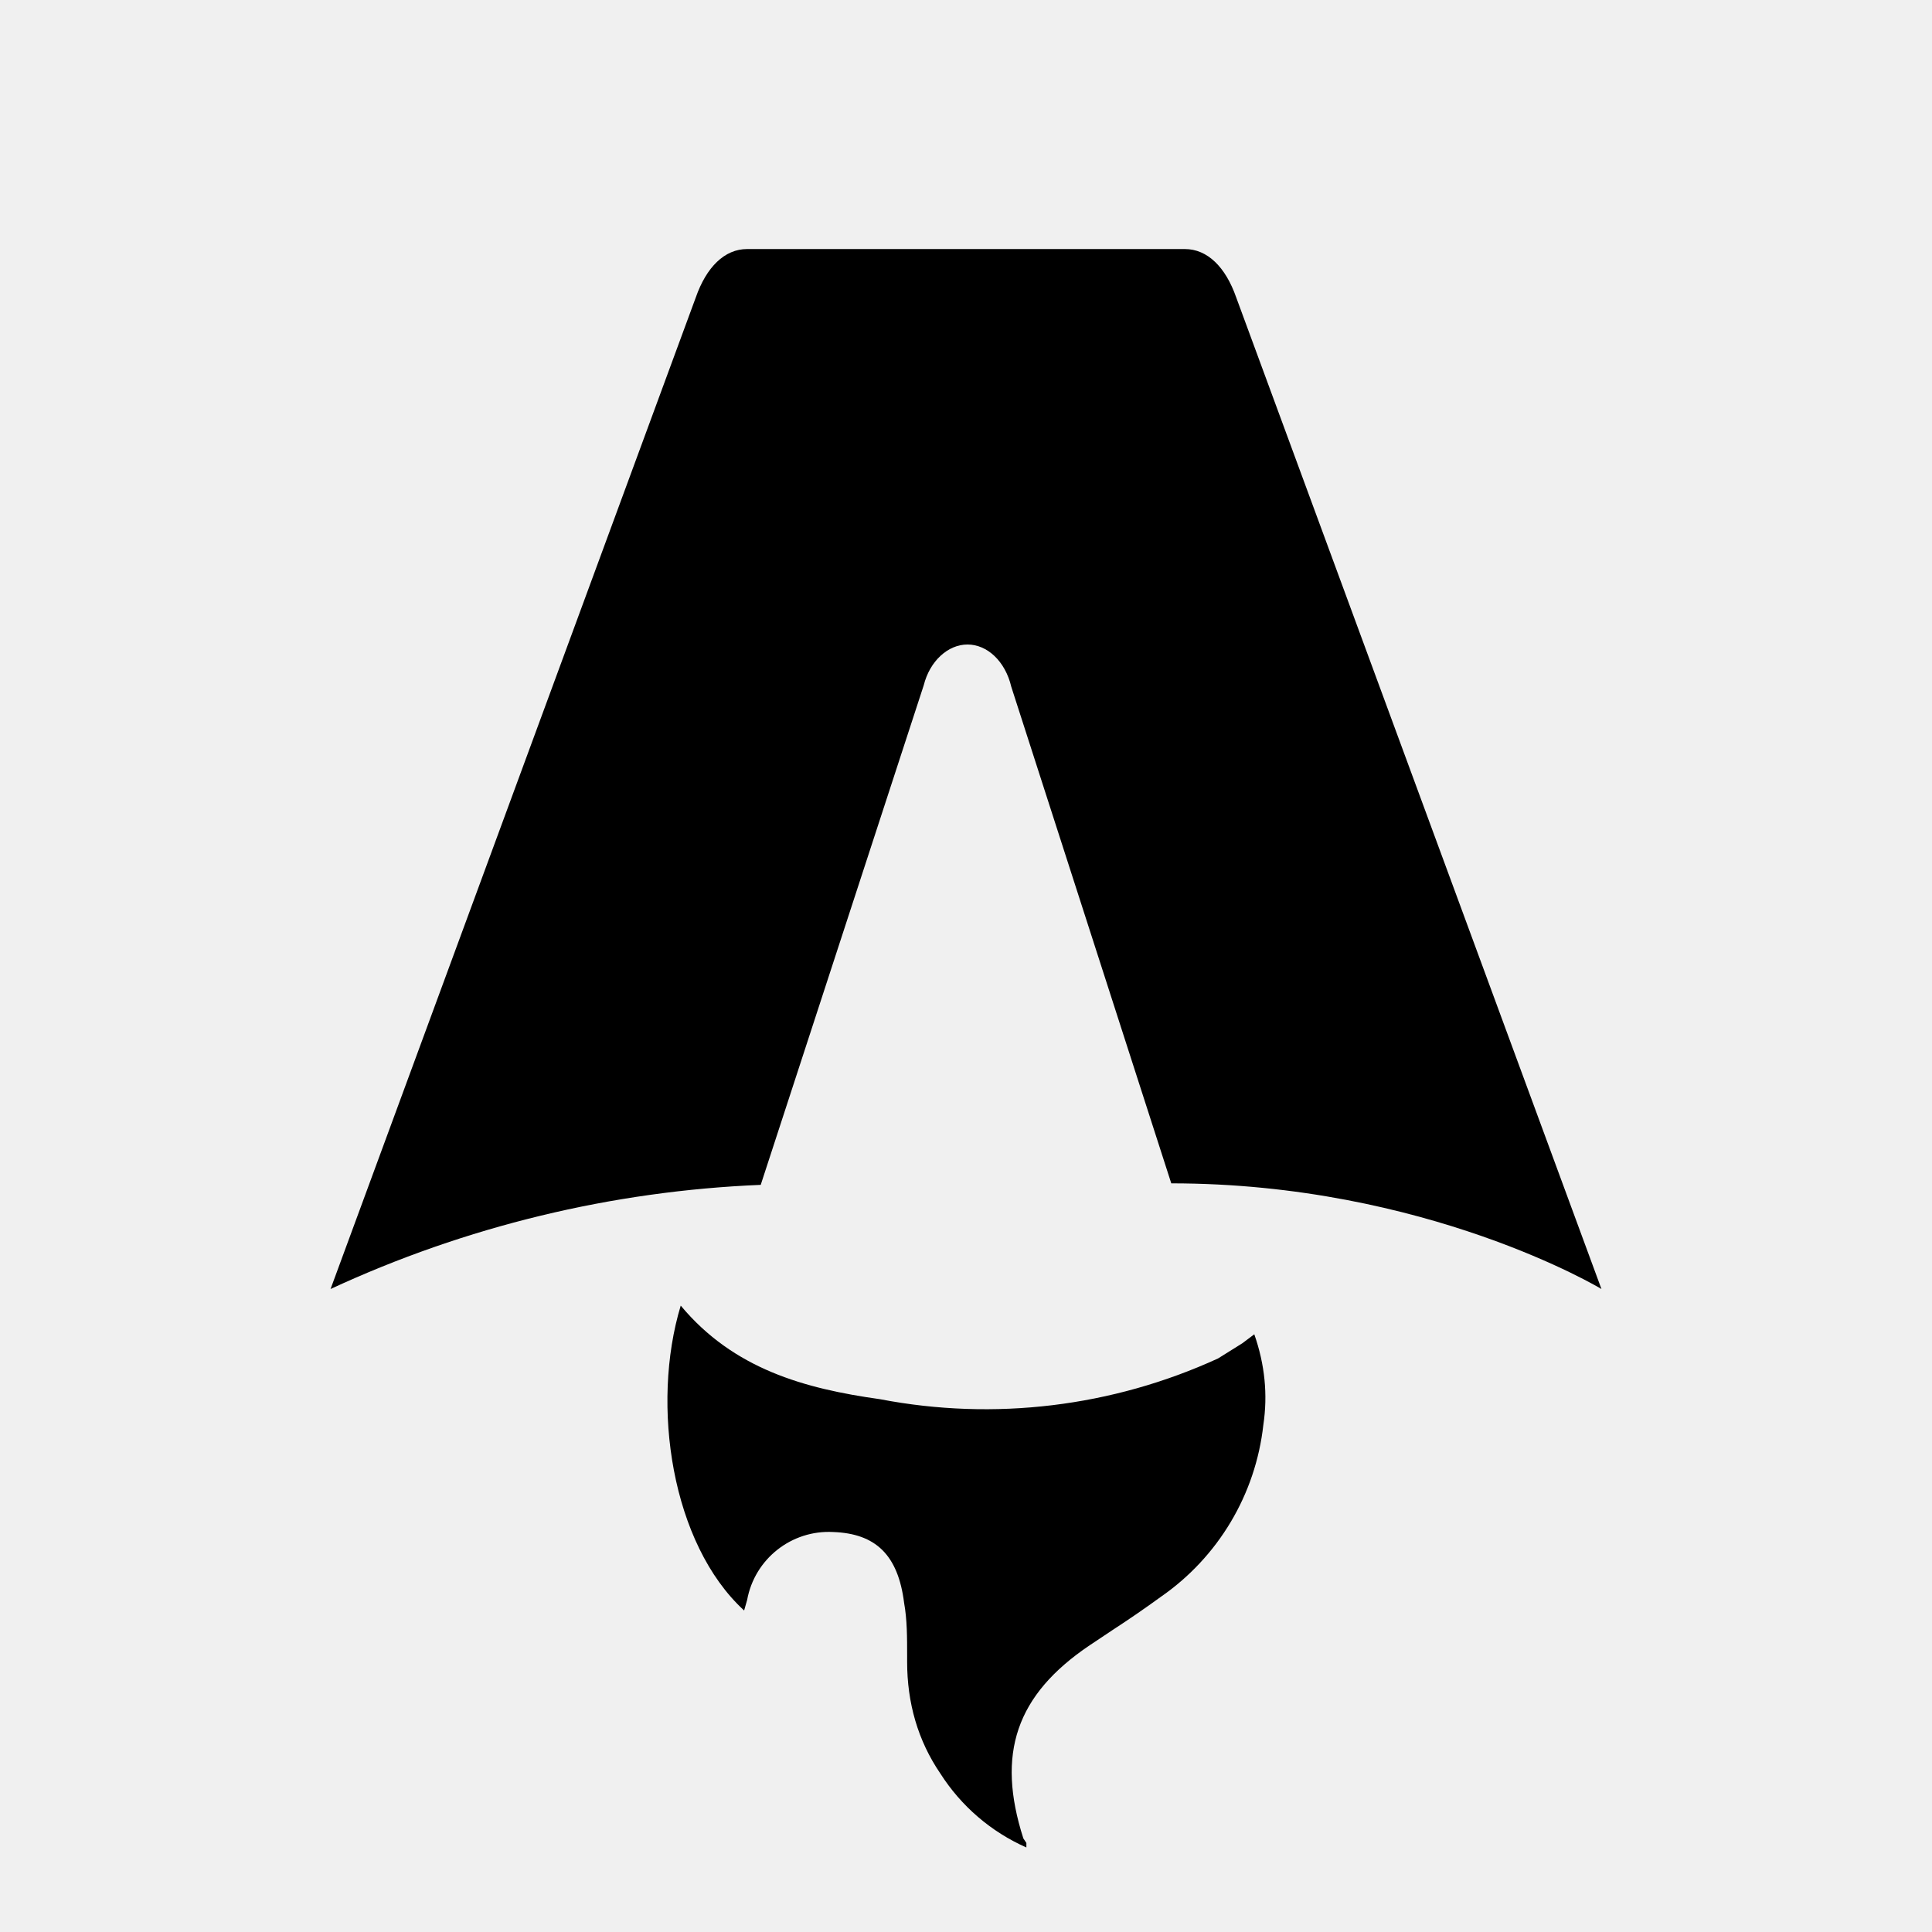
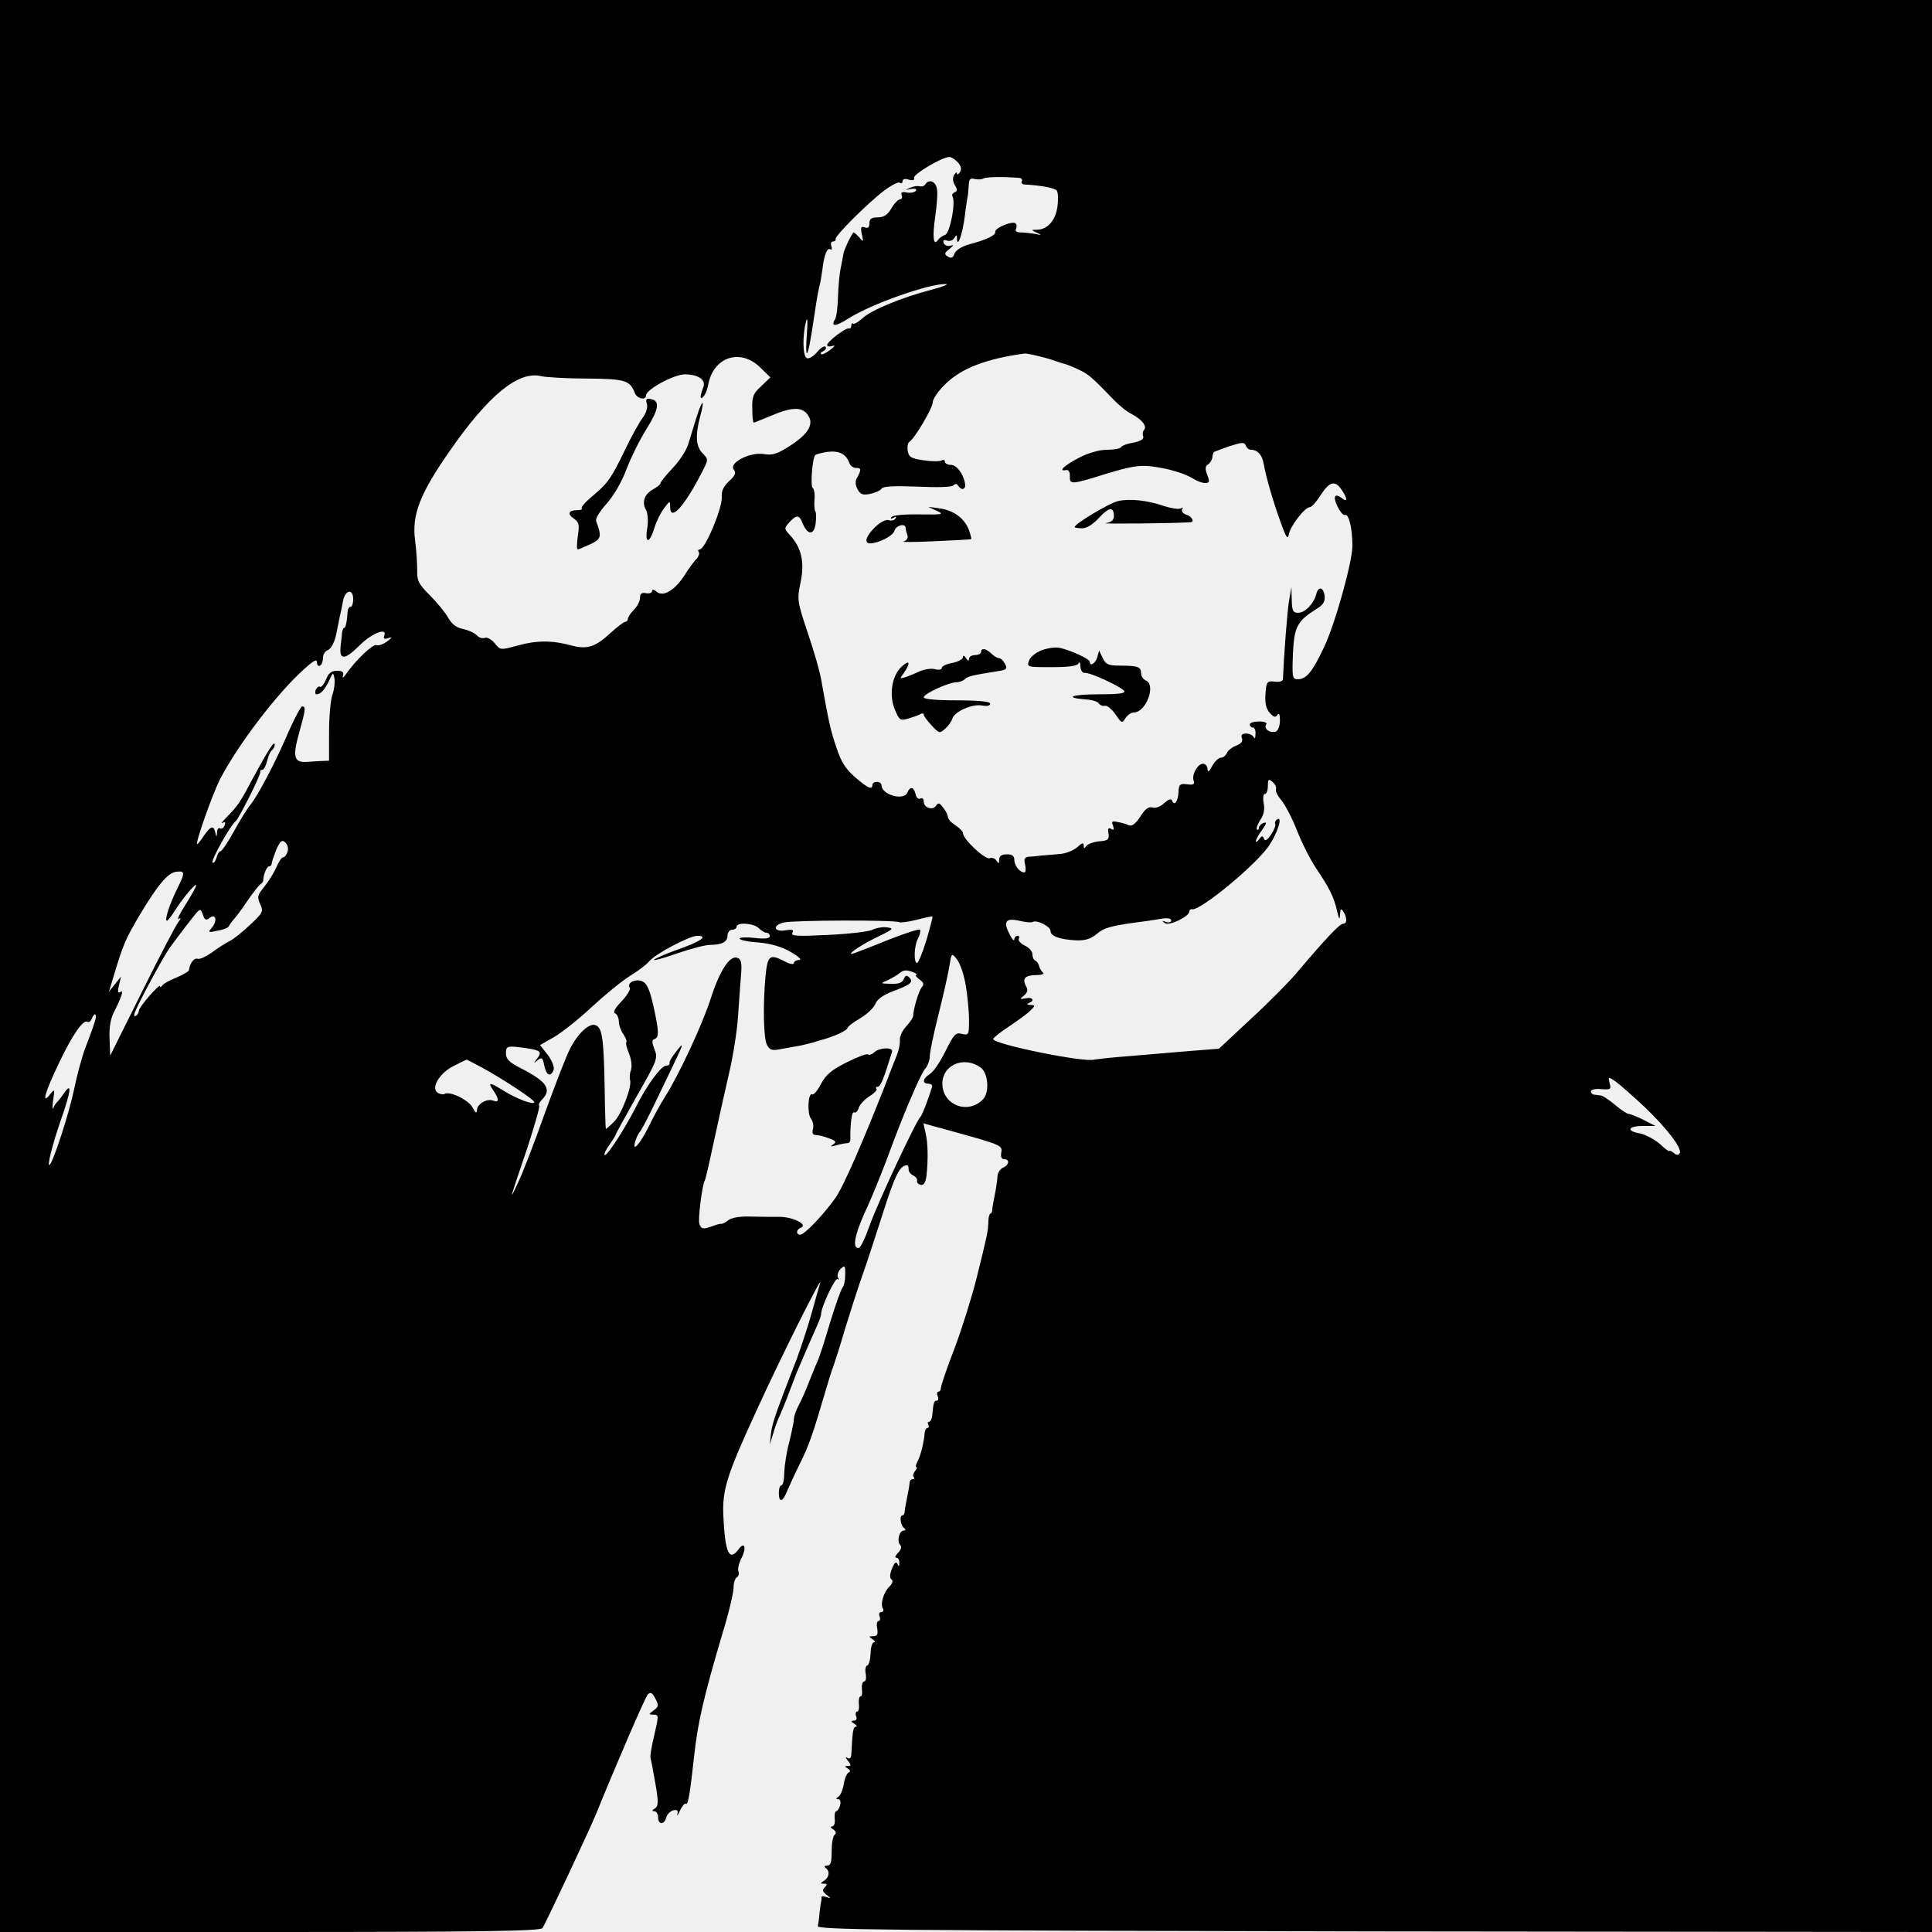
- <svg xmlns="http://www.w3.org/2000/svg" fill="none" viewBox="0 0 128 128">
-   <path d="M50.4 78.5a75.1 75.1 0 0 0-28.5 6.9l24.2-65.7c.7-2 1.9-3.2 3.4-3.2h29c1.5 0 2.7 1.2 3.4 3.2l24.2 65.7s-11.6-7-28.5-7L67 45.5c-.4-1.7-1.6-2.8-2.9-2.8-1.3 0-2.5 1.1-2.9 2.7L50.4 78.5Zm-1.1 28.2Zm-4.2-20.2c-2 6.6-.6 15.8 4.2 20.2a17.5 17.5 0 0 1 .2-.7 5.5 5.5 0 0 1 5.7-4.5c2.8.1 4.3 1.5 4.7 4.7.2 1.1.2 2.3.2 3.5v.4c0 2.7.7 5.2 2.2 7.4a13 13 0 0 0 5.7 4.9v-.3l-.2-.3c-1.8-5.6-.5-9.5 4.4-12.8l1.5-1a73 73 0 0 0 3.2-2.2 16 16 0 0 0 6.8-11.4c.3-2 .1-4-.6-6l-.8.6-1.6 1a37 37 0 0 1-22.4 2.7c-5-.7-9.7-2-13.2-6.2Z" />
-   <style>
-         path { fill: #000; }
-         @media (prefers-color-scheme: dark) {
-             path { fill: #FFF; }
-         }
-     </style>
+ <svg xmlns="http://www.w3.org/2000/svg" version="1.0" width="640pt" height="640pt" viewBox="0 0 640 640" preserveAspectRatio="xMidYMid meet">
+   <g transform="translate(0,640) scale(0.1,-0.1)" fill="#000000" stroke="none" style=" border-radius: 50%; ">
+     <path d="M0 3200 l0 -3200 895 0 c693 0 896 3 902 13 12 18 156 326 175 372 75 184 165 392 174 402 9 9 15 6 25 -14 12 -22 11 -27 -6 -39 -16 -12 -17 -14 -2 -14 20 0 20 0 3 -74 -8 -33 -13 -64 -11 -70 2 -6 9 -44 16 -84 11 -63 10 -75 -2 -83 -10 -6 -10 -9 -1 -9 6 0 12 -9 12 -20 0 -25 20 -26 27 -1 3 11 13 21 23 24 13 3 17 0 14 -12 -2 -9 2 -4 9 12 7 15 16 25 19 22 7 -8 14 35 28 163 12 107 30 187 93 400 21 68 37 136 37 152 0 16 5 32 11 35 6 4 8 13 5 20 -3 8 2 28 11 45 17 35 9 55 -11 27 -31 -41 -44 -10 -50 113 -3 86 11 132 109 345 79 174 221 457 212 425 -3 -9 -15 -52 -27 -95 -12 -44 -35 -114 -50 -155 -73 -188 -82 -215 -86 -249 l-4 -36 11 35 c5 19 16 49 24 65 7 17 21 50 30 75 9 25 21 54 25 65 5 11 18 43 30 70 12 28 28 64 36 82 8 17 14 35 14 40 0 23 47 123 55 116 4 -5 5 -2 1 5 -4 6 0 19 8 28 15 14 16 12 16 -18 0 -19 -4 -38 -9 -43 -5 -6 -23 -57 -41 -115 -17 -58 -35 -114 -40 -125 -5 -11 -18 -42 -29 -70 -10 -27 -26 -63 -35 -80 -9 -16 -16 -37 -16 -45 0 -9 -7 -42 -15 -75 -9 -32 -16 -78 -17 -102 0 -24 -4 -43 -9 -43 -5 0 -9 -11 -9 -25 0 -35 13 -31 28 7 8 18 26 58 41 88 29 57 44 100 82 230 12 41 25 84 30 95 4 11 22 67 39 125 18 58 42 134 55 170 13 36 44 131 70 212 41 129 56 158 81 158 2 0 4 -6 4 -14 0 -8 7 -16 15 -20 8 -3 14 -11 13 -17 -2 -6 4 -12 12 -14 10 -2 16 8 19 29 6 56 5 111 -3 143 l-7 32 38 -11 c21 -5 80 -22 131 -36 85 -25 93 -29 89 -49 -3 -15 1 -23 9 -23 20 0 17 -19 -3 -28 -10 -4 -19 -18 -19 -32 -1 -14 -5 -41 -9 -60 -4 -19 -8 -41 -8 -47 0 -7 -3 -13 -6 -13 -3 0 -7 -12 -7 -28 -1 -32 -4 -45 -39 -186 -15 -60 -47 -163 -72 -230 -26 -66 -46 -127 -46 -133 0 -7 -4 -13 -8 -13 -5 0 -6 -7 -3 -15 4 -8 2 -15 -3 -15 -9 0 -11 -6 -15 -50 -1 -11 -6 -20 -11 -20 -4 0 -5 -4 -2 -10 3 -5 2 -10 -2 -10 -5 0 -9 -8 -10 -17 -2 -30 -13 -75 -24 -95 -5 -10 -7 -18 -3 -18 3 0 1 -6 -5 -13 -6 -8 -8 -17 -4 -20 3 -4 2 -7 -4 -7 -5 0 -10 -6 -10 -12 0 -7 -4 -29 -8 -48 -4 -19 -8 -41 -8 -47 0 -7 -4 -13 -8 -13 -10 0 -6 -34 6 -42 6 -5 6 -8 -1 -8 -15 0 -24 -36 -12 -48 6 -6 3 -15 -7 -26 -9 -9 -12 -16 -6 -16 6 0 11 -8 10 -17 0 -13 -2 -14 -6 -4 -4 10 -10 5 -18 -15 -8 -19 -8 -31 -2 -36 6 -4 4 -13 -6 -23 -20 -19 -32 -59 -22 -74 3 -6 1 -11 -5 -11 -7 0 -10 -7 -6 -15 3 -8 1 -15 -4 -15 -5 0 -7 -11 -4 -25 3 -19 0 -25 -13 -25 -15 0 -16 -2 -3 -10 8 -5 11 -10 5 -10 -5 0 -11 -17 -11 -37 -1 -21 -6 -39 -11 -40 -6 -2 -8 -15 -5 -28 2 -14 0 -25 -5 -25 -6 0 -9 -11 -8 -25 2 -14 0 -25 -5 -25 -4 0 -6 -11 -5 -25 2 -14 -1 -25 -6 -25 -4 0 -6 -7 -3 -15 4 -9 0 -15 -7 -15 -11 0 -11 -3 1 -10 8 -5 11 -10 5 -10 -9 0 -11 -16 -15 -93 -1 -11 -6 -15 -13 -10 -7 4 -6 0 2 -10 11 -14 11 -17 0 -17 -12 0 -12 -2 0 -9 8 -5 9 -10 3 -12 -6 -2 -14 -20 -17 -39 -3 -19 -11 -38 -18 -42 -9 -6 -9 -8 0 -8 6 0 9 -9 6 -20 -3 -11 -9 -20 -13 -20 -4 0 -6 -11 -5 -25 2 -14 -2 -25 -8 -25 -7 0 -6 -5 3 -10 10 -7 11 -13 5 -18 -6 -4 -10 -28 -10 -54 0 -37 -3 -48 -15 -48 -9 0 -11 -3 -5 -8 15 -10 12 -31 -5 -42 -13 -8 -13 -10 -1 -10 12 0 12 -3 3 -12 -9 -9 -7 -14 6 -25 16 -12 16 -13 -1 -7 -10 4 -17 3 -16 -2 1 -5 0 -11 -1 -14 -1 -3 -3 -18 -5 -35 -1 -16 -4 -37 -6 -45 -4 -13 207 -15 1844 -18 l1847 -2 0 3200 0 3200 -3200 0 -3200 0 0 -3200z m3173 2662 c11 -12 13 -22 7 -32 -5 -8 -10 -10 -10 -5 0 6 -4 4 -9 -4 -6 -9 -5 -22 2 -34 9 -15 9 -21 -1 -24 -6 -3 -10 -9 -7 -13 12 -19 -8 -122 -24 -128 -9 -3 -19 -10 -23 -16 -16 -24 -20 8 -10 76 6 41 9 84 5 96 -6 23 -27 29 -38 11 -4 -6 -12 -8 -19 -6 -6 2 -20 0 -31 -5 -18 -8 -18 -8 3 -4 13 2 20 0 16 -6 -4 -5 -17 -8 -29 -6 -16 4 -22 1 -18 -9 3 -7 0 -13 -5 -13 -6 0 -19 -13 -29 -30 -13 -22 -25 -30 -45 -30 -21 0 -28 -5 -28 -20 0 -13 -5 -18 -16 -13 -12 4 -14 0 -9 -23 6 -26 5 -27 -8 -11 -8 9 -17 17 -19 17 -5 0 -31 -55 -34 -70 0 -3 -4 -22 -8 -43 -5 -21 -9 -66 -10 -100 -1 -34 -5 -68 -10 -75 -15 -25 2 -24 43 2 76 49 270 117 324 115 12 0 -9 -9 -48 -19 -97 -25 -199 -67 -229 -95 -14 -13 -27 -20 -30 -17 -3 3 -6 0 -6 -6 0 -7 -3 -11 -7 -10 -11 4 -73 -44 -73 -55 0 -5 8 -6 18 -3 10 4 7 -2 -8 -13 -14 -11 -27 -17 -30 -14 -3 3 1 8 8 10 6 3 10 9 7 14 -4 5 -16 -3 -29 -18 -13 -15 -28 -23 -34 -19 -13 8 -14 74 -2 121 5 18 6 2 3 -40 -3 -38 -3 -68 0 -65 5 5 11 32 27 141 5 36 12 72 14 80 3 8 7 32 10 54 6 52 16 76 27 69 5 -3 6 2 3 10 -3 9 -1 16 5 16 6 0 10 3 9 8 -4 9 104 117 160 160 24 18 47 30 52 27 6 -4 10 -1 10 5 0 7 8 9 20 5 14 -4 20 -2 18 6 -3 12 93 69 117 69 6 0 19 -8 28 -18z m200 -51 c10 0 15 -5 12 -11 -3 -5 0 -10 7 -11 57 -3 104 -12 109 -21 4 -6 5 -29 2 -52 -6 -45 -32 -76 -67 -77 -21 0 -21 -1 -1 -10 17 -8 17 -9 -5 -4 -14 2 -35 5 -48 5 -13 0 -20 4 -17 10 3 6 4 14 0 19 -7 12 -71 -14 -68 -27 2 -11 -28 -26 -85 -41 -26 -7 -46 -20 -50 -31 -5 -14 -11 -17 -22 -10 -13 8 -12 12 5 25 15 13 16 15 3 11 -9 -2 -19 1 -22 9 -3 9 0 12 11 8 8 -3 19 0 24 8 7 12 9 12 9 -1 1 -35 19 16 26 74 4 34 9 64 10 69 1 4 2 19 3 33 1 21 5 25 20 21 10 -2 23 -2 29 2 9 5 62 6 115 2z m72 -592 c22 -5 47 -13 55 -16 8 -3 20 -7 25 -8 6 -1 26 -9 45 -18 34 -15 46 -25 118 -100 18 -19 45 -41 60 -48 34 -18 53 -41 42 -53 -5 -5 -6 -14 -3 -22 3 -8 -7 -15 -31 -20 -20 -3 -39 -10 -42 -15 -3 -5 -24 -9 -47 -9 -26 0 -61 -10 -94 -27 -49 -26 -70 -46 -40 -40 7 1 12 -8 11 -20 -1 -29 4 -29 122 8 79 24 109 29 149 24 56 -7 110 -23 140 -42 11 -7 27 -13 37 -13 15 0 16 4 7 27 -7 19 -7 28 2 34 7 4 14 15 15 24 1 9 4 18 6 18 2 1 25 10 51 19 41 13 49 14 54 2 3 -8 10 -14 17 -14 22 0 37 -17 42 -46 8 -44 30 -122 56 -193 19 -54 24 -60 28 -39 6 28 53 88 69 88 6 0 22 18 36 40 29 45 47 50 69 18 20 -29 21 -44 1 -28 -9 7 -18 10 -21 7 -10 -10 20 -68 32 -63 12 5 24 -45 24 -102 0 -54 -58 -262 -95 -338 -38 -81 -58 -104 -86 -104 -18 0 -19 6 -16 84 4 90 14 109 80 150 21 13 27 24 25 42 -4 30 -21 33 -28 5 -8 -31 -37 -61 -60 -61 -17 0 -20 7 -21 43 l-1 42 -8 -46 c-6 -36 -17 -182 -20 -257 0 -9 -10 -12 -27 -10 -26 3 -28 0 -31 -41 -2 -30 2 -49 14 -62 13 -15 19 -17 26 -7 5 8 8 1 8 -18 0 -18 -6 -34 -13 -37 -19 -7 -41 8 -33 22 5 7 -4 11 -23 11 -17 0 -31 -4 -31 -10 0 -5 5 -10 10 -10 6 0 10 -10 9 -22 0 -13 -3 -17 -6 -10 -2 6 -14 12 -25 12 -14 0 -18 -5 -14 -15 4 -11 -3 -19 -19 -25 -14 -5 -28 -17 -31 -25 -4 -8 -12 -15 -20 -15 -7 0 -20 -12 -28 -27 -11 -20 -15 -23 -16 -10 0 9 -7 17 -15 17 -18 0 -38 -37 -31 -56 5 -12 -1 -15 -22 -12 -23 3 -27 -1 -28 -25 -1 -30 -14 -49 -21 -30 -3 9 -11 6 -26 -7 -12 -12 -28 -18 -39 -15 -12 4 -24 -4 -40 -29 -15 -24 -28 -34 -38 -30 -8 4 -25 9 -38 11 -18 4 -21 2 -15 -12 4 -13 3 -16 -6 -11 -9 6 -12 1 -9 -15 3 -20 -2 -24 -31 -26 -19 -2 -38 -9 -43 -16 -6 -9 -8 -9 -8 2 0 11 -6 9 -22 -6 -13 -11 -39 -21 -58 -22 -19 -2 -46 -4 -60 -5 -14 -2 -33 -4 -43 -4 -13 -2 -16 -8 -11 -27 3 -14 2 -25 -3 -25 -15 0 -33 23 -33 42 0 13 -8 18 -25 18 -17 0 -25 -6 -25 -17 0 -15 -2 -15 -9 -4 -5 8 -15 11 -23 8 -15 -5 -88 63 -88 83 0 5 -11 17 -25 26 -14 9 -25 21 -25 28 0 6 -7 20 -16 31 -12 16 -16 17 -23 6 -11 -17 -41 -7 -41 14 0 9 -5 13 -11 10 -6 -4 -13 2 -16 14 -6 25 -18 27 -27 6 -11 -29 -86 -8 -86 24 0 6 -7 11 -15 11 -8 0 -15 -4 -15 -10 0 -18 -15 -11 -57 25 -31 27 -47 51 -62 98 -20 58 -26 87 -51 227 -4 25 -24 94 -44 153 -35 105 -36 110 -24 168 14 66 3 115 -35 156 -20 22 -20 23 -2 43 24 26 33 25 44 -4 16 -39 38 -40 43 0 2 19 2 37 -1 40 -3 3 -4 20 -3 39 2 18 -1 35 -6 39 -8 5 -1 101 9 109 2 2 20 7 39 10 38 5 62 -6 73 -35 3 -10 13 -18 22 -18 18 0 19 -5 5 -31 -8 -13 -7 -25 1 -40 9 -17 17 -20 42 -15 17 4 34 11 38 18 5 7 41 9 117 6 65 -3 114 -2 120 4 6 6 12 6 16 -1 11 -17 26 -13 23 7 -6 33 -28 62 -47 62 -11 0 -20 5 -20 11 0 5 -5 7 -10 4 -6 -4 -33 -4 -59 0 -42 6 -50 10 -54 31 -2 13 0 27 5 30 18 11 78 113 78 132 0 10 18 37 41 59 53 53 137 85 264 102 6 0 28 -4 50 -10z m-929 -34 l36 -35 -30 -29 c-27 -24 -31 -35 -30 -75 0 -25 2 -46 5 -46 2 0 31 12 65 26 67 28 101 26 118 -7 15 -28 -7 -61 -68 -99 -38 -24 -54 -29 -83 -24 -46 7 -116 -30 -98 -52 8 -10 5 -19 -16 -38 -18 -17 -26 -33 -24 -53 2 -36 -55 -173 -73 -173 -5 0 -7 -4 -3 -9 3 -5 -1 -15 -8 -23 -8 -7 -25 -31 -39 -53 -32 -50 -71 -74 -93 -55 -9 8 -15 8 -15 2 0 -6 -9 -9 -20 -7 -14 3 -20 -2 -20 -16 0 -10 -9 -28 -20 -39 -11 -11 -20 -24 -20 -30 0 -5 -4 -10 -9 -10 -5 0 -28 -18 -51 -39 -49 -45 -76 -53 -128 -39 -62 17 -114 17 -176 0 -58 -16 -59 -16 -77 7 -11 13 -25 21 -33 18 -8 -3 -20 1 -26 8 -7 8 -27 17 -44 21 -23 4 -38 15 -51 37 -10 18 -37 51 -61 75 -38 38 -43 48 -42 85 0 23 -3 67 -7 97 -11 84 15 153 114 295 128 185 228 267 303 249 18 -4 87 -8 154 -8 125 -1 141 -6 157 -48 7 -19 37 -25 37 -8 0 20 93 70 129 70 47 -1 71 -19 60 -45 -11 -29 -11 -41 1 -29 6 6 13 23 16 39 16 91 104 122 170 60z m-1346 -770 c0 -14 -4 -25 -8 -25 -5 0 -9 -6 -10 -12 -3 -40 -7 -58 -12 -58 -3 0 -6 -8 -7 -17 -1 -10 -3 -31 -5 -47 -4 -43 15 -42 62 5 42 42 94 62 83 33 -4 -10 0 -12 13 -8 15 5 14 2 -4 -11 -12 -9 -28 -15 -35 -12 -12 4 -68 -49 -100 -95 -9 -13 -14 -16 -11 -7 4 12 -1 17 -20 17 -18 0 -28 -8 -36 -29 -7 -16 -16 -27 -20 -24 -4 3 -10 -2 -14 -10 -3 -8 -2 -15 2 -15 14 0 28 15 42 45 13 29 14 29 18 7 2 -13 -1 -37 -7 -54 -6 -17 -11 -73 -11 -124 l0 -94 -27 -1 c-16 -1 -37 -2 -48 -3 -41 -2 -46 17 -25 93 22 79 24 91 11 91 -4 0 -23 -35 -42 -77 -44 -104 -107 -223 -129 -248 -9 -11 -34 -50 -54 -87 -21 -38 -41 -68 -46 -68 -4 0 -10 -10 -13 -22 -4 -12 -9 -19 -13 -15 -6 6 60 125 77 137 10 8 84 154 81 163 -1 4 2 7 7 7 5 0 12 13 16 30 4 16 11 32 16 35 5 4 9 11 9 18 0 16 -20 -15 -70 -107 -45 -85 -51 -94 -90 -134 -14 -14 -19 -22 -13 -18 9 5 11 2 7 -8 -3 -9 -10 -13 -15 -10 -5 3 -10 -3 -10 -13 -1 -17 -2 -17 -6 0 -6 24 -15 21 -38 -12 -11 -17 -21 -29 -22 -27 -6 5 50 162 74 211 58 114 191 289 281 369 31 28 42 34 42 22 0 -10 5 -14 10 -11 6 3 10 15 10 26 0 11 7 22 15 25 13 5 25 29 31 64 2 8 5 26 8 40 3 14 9 40 12 58 7 38 34 44 34 7z m3057 -629 c-3 -6 5 -22 17 -36 12 -14 36 -59 52 -100 16 -41 44 -97 63 -125 45 -67 60 -97 70 -142 7 -29 9 -32 10 -13 1 20 3 22 11 10 13 -20 13 -40 -1 -40 -11 0 -59 -51 -147 -155 -27 -33 -98 -105 -157 -159 l-107 -100 -102 -8 c-55 -5 -146 -12 -201 -17 -55 -4 -104 -10 -110 -11 -31 -11 -335 51 -335 68 0 4 24 23 53 42 28 19 60 42 70 52 17 17 17 18 0 19 -11 0 -13 3 -5 6 21 8 13 21 -10 16 -21 -4 -21 -3 -6 9 12 10 14 19 7 31 -14 25 -3 37 34 37 18 0 28 4 22 8 -5 4 -11 14 -13 22 -2 8 -8 17 -13 18 -5 2 -9 12 -9 21 0 10 -12 23 -26 29 -14 7 -22 17 -19 22 3 6 1 10 -4 10 -6 0 -11 -6 -11 -12 0 -7 -7 0 -15 16 -23 43 -14 56 31 46 21 -5 41 -7 45 -4 13 8 59 -15 59 -30 0 -17 29 -28 85 -31 29 -1 47 4 68 21 24 21 47 27 143 40 16 2 46 6 67 10 24 4 37 2 37 -5 0 -6 -8 -8 -17 -5 -14 5 -15 4 -4 -4 14 -10 81 22 81 39 0 5 4 8 8 7 26 -8 220 153 258 214 28 43 43 95 25 84 -6 -4 -9 -11 -7 -15 3 -4 -3 -20 -13 -35 -13 -19 -20 -24 -24 -14 -4 10 -7 10 -16 -2 -6 -8 -11 -11 -11 -7 0 5 9 22 21 38 15 22 17 27 5 23 -9 -3 -16 -11 -16 -17 0 -6 -3 -8 -6 -5 -3 4 2 18 11 32 12 17 15 36 11 56 -3 17 -1 30 4 30 6 0 10 12 10 26 0 23 2 25 15 14 9 -7 14 -18 12 -24z m-3274 -206 c-3 -11 -10 -20 -15 -20 -5 0 -15 -15 -23 -34 -8 -18 -26 -47 -40 -64 -22 -27 -24 -33 -13 -57 11 -24 9 -29 -33 -68 -24 -23 -55 -48 -69 -55 -14 -7 -41 -24 -59 -38 -19 -13 -40 -23 -47 -20 -11 4 -26 -16 -28 -38 -1 -4 -19 -15 -41 -24 -22 -9 -43 -20 -47 -26 -4 -6 -8 -8 -8 -3 0 11 -70 -69 -70 -81 0 -6 -4 -14 -10 -17 -6 -4 -7 1 -3 12 12 32 96 187 115 213 36 49 48 65 75 99 26 33 27 33 35 11 6 -18 11 -20 22 -11 21 17 27 -9 8 -32 -14 -16 -13 -17 19 -10 19 3 36 10 37 15 2 4 9 14 15 21 7 7 28 35 46 62 19 28 39 53 44 56 5 3 9 9 9 12 0 19 12 47 19 47 5 0 9 4 9 9 0 5 7 25 15 46 13 29 19 34 29 25 8 -6 12 -20 9 -30z m-367 -126 c-25 -51 -42 -104 -33 -104 3 0 15 15 26 33 25 40 71 95 71 84 0 -4 -16 -33 -35 -63 -20 -31 -30 -52 -23 -48 9 5 8 2 -1 -10 -8 -10 -62 -113 -120 -230 l-106 -213 -2 55 c-2 35 3 66 13 86 27 54 35 78 23 70 -9 -5 -10 1 -5 22 l7 29 -20 -25 -20 -25 15 50 c32 106 38 121 85 201 61 102 94 142 122 146 31 4 31 -2 3 -58z m2483 -168 c-13 -42 -27 -76 -31 -76 -12 0 -10 58 3 81 6 11 9 24 7 29 -2 4 -52 -12 -112 -36 -59 -24 -111 -44 -115 -44 -12 1 35 32 89 58 50 24 52 27 28 30 -15 2 -36 -2 -48 -8 -12 -6 -78 -14 -147 -17 -102 -5 -125 -4 -118 7 6 10 0 12 -24 8 -38 -6 -43 17 -5 26 29 8 372 9 383 1 4 -2 30 1 57 8 27 7 51 12 53 11 1 -2 -8 -37 -20 -78z m-555 39 c8 -8 19 -15 25 -15 6 0 11 -5 11 -11 0 -8 -16 -10 -50 -6 -27 3 -50 2 -50 -2 0 -5 28 -11 63 -13 41 -4 77 -14 107 -32 25 -14 37 -26 28 -26 -10 0 -18 -5 -18 -10 0 -6 -13 -4 -30 5 -50 26 -57 21 -64 -47 -9 -98 -7 -208 5 -230 9 -17 17 -19 47 -13 21 4 48 9 62 11 14 3 34 8 45 11 11 4 25 8 30 9 36 10 81 30 82 38 1 5 20 20 43 33 23 14 45 35 50 48 6 15 26 29 57 41 60 22 70 31 55 46 -9 9 -13 7 -18 -5 -4 -12 -17 -17 -43 -16 -36 1 -36 1 -10 12 14 7 33 18 41 25 11 9 22 9 39 3 13 -5 20 -10 15 -10 -6 -1 -1 -7 9 -15 15 -10 17 -17 8 -27 -10 -13 -27 -70 -28 -94 0 -6 -11 -22 -23 -35 -13 -14 -22 -34 -21 -45 1 -11 -3 -33 -10 -50 -6 -16 -21 -52 -31 -80 -82 -209 -146 -356 -173 -394 -40 -56 -102 -121 -116 -121 -15 0 -14 17 2 23 26 10 -28 37 -73 36 -25 0 -69 0 -98 1 -31 1 -60 -4 -69 -12 -9 -7 -19 -12 -22 -12 -3 1 -16 -2 -29 -7 -32 -12 -39 -11 -45 6 -6 13 9 131 18 145 2 3 15 59 29 125 14 66 37 167 50 225 14 58 28 146 31 195 3 50 8 112 10 138 3 37 0 50 -12 54 -25 10 -59 -42 -89 -136 -27 -84 -104 -250 -152 -326 -14 -22 -38 -65 -53 -97 -30 -60 -57 -89 -44 -47 4 13 11 26 14 29 4 3 23 39 43 80 20 41 50 104 67 139 37 77 38 83 9 45 -13 -16 -22 -32 -20 -36 1 -5 -4 -8 -11 -8 -17 0 -65 -66 -101 -138 -37 -73 -97 -165 -103 -158 -3 2 4 18 16 34 12 17 21 32 21 34 0 3 32 60 70 128 67 117 70 125 58 154 -9 23 -9 31 0 34 16 5 15 26 -4 112 -13 55 -21 73 -38 80 -23 8 -50 -6 -40 -22 4 -5 -9 -26 -27 -45 -22 -23 -30 -37 -21 -40 6 -3 12 -15 12 -27 0 -12 7 -31 15 -42 8 -12 12 -24 10 -26 -3 -3 1 -20 9 -39 8 -19 10 -43 6 -54 -4 -11 -5 -25 -3 -32 8 -21 -29 -117 -54 -140 -13 -13 -25 -23 -26 -23 -1 0 -3 62 -4 138 -3 162 -8 198 -30 206 -21 8 -59 -27 -85 -79 -12 -22 -49 -119 -84 -215 -34 -96 -74 -200 -89 -230 -29 -62 -29 -62 32 118 24 74 42 136 39 139 -3 3 1 12 9 20 34 34 17 60 -69 104 -40 20 -50 31 -50 50 0 25 4 26 73 16 42 -7 47 -12 30 -34 -12 -16 -12 -17 2 -5 14 11 17 8 22 -18 7 -33 21 -39 31 -14 3 9 -5 30 -19 49 l-26 33 47 27 c26 15 81 59 123 98 42 39 98 85 126 103 28 17 57 39 64 48 21 26 135 86 161 86 38 0 11 -19 -66 -46 -37 -13 -72 -28 -77 -33 -5 -5 28 4 74 20 46 16 96 29 111 29 40 0 58 10 58 31 0 10 7 19 15 19 8 0 15 5 15 10 0 16 57 12 74 -5z m685 -188 c6 -35 11 -87 11 -116 0 -49 -1 -51 -23 -46 -21 6 -27 -1 -55 -57 -17 -35 -40 -69 -52 -76 -24 -15 -26 -32 -4 -32 9 0 14 -6 11 -12 -2 -7 -10 -31 -18 -53 -8 -22 -17 -42 -20 -45 -13 -10 -143 -288 -168 -359 -14 -40 -30 -74 -36 -75 -22 -3 -15 41 20 118 21 44 52 122 71 171 53 146 113 287 129 305 8 9 15 27 15 41 0 13 13 76 29 139 16 63 32 135 36 160 7 44 7 44 25 22 10 -12 23 -50 29 -85z m-2884 -119 c-4 -13 -17 -50 -30 -83 -13 -33 -30 -97 -39 -141 -15 -75 -68 -239 -81 -252 -11 -11 8 65 36 146 34 97 38 129 12 92 -9 -14 -20 -27 -23 -30 -4 -3 -10 -12 -13 -20 -4 -8 -4 3 -1 25 6 38 5 39 -10 20 -30 -38 -17 7 30 105 45 94 80 144 94 135 5 -3 10 2 14 10 9 24 18 17 11 -7z m1281 -154 c73 -40 174 -107 174 -115 0 -11 -59 11 -102 38 -47 29 -53 29 -34 1 20 -29 20 -42 0 -34 -21 8 -54 -11 -54 -32 -1 -12 -5 -9 -15 10 -14 25 -76 55 -93 44 -4 -2 -14 -1 -22 4 -24 15 6 66 53 89 23 12 43 21 43 21 1 0 23 -12 50 -26z m1652 0 c26 -18 31 -84 7 -107 -48 -48 -127 -20 -133 46 -6 66 68 102 126 61z m2199 -130 c78 -75 127 -140 117 -155 -4 -6 -11 -6 -20 2 -8 6 -14 9 -14 6 0 -3 -14 7 -31 23 -17 15 -47 31 -65 35 -48 8 -42 25 8 25 l42 0 -39 20 c-22 11 -44 20 -50 20 -5 0 -26 14 -45 30 -19 16 -41 31 -47 31 -7 1 -17 2 -23 3 -5 0 -10 6 -10 11 1 6 16 9 35 7 30 -2 33 -1 27 20 -5 22 -5 22 19 6 13 -9 56 -47 96 -84z" />
+     <path d="M3703 4740 c-29 -7 -143 -75 -143 -86 0 -2 11 -4 25 -4 15 0 36 13 56 35 33 36 49 37 49 5 0 -13 -9 -20 -27 -23 -21 -3 222 -1 280 3 15 1 6 19 -13 25 -11 4 -17 11 -14 17 4 7 2 8 -4 4 -6 -4 -31 0 -54 7 -57 20 -116 26 -155 17z" />
+     <path d="M3103 4708 c26 -12 20 -13 -57 -12 -51 1 -89 -3 -93 -9 -4 -6 -1 -7 7 -2 8 5 11 4 6 -3 -4 -6 -14 -8 -22 -5 -9 3 -27 -6 -45 -23 -30 -29 -38 -54 -17 -54 28 0 77 25 81 42 5 18 37 26 37 9 0 -5 3 -16 6 -24 3 -9 -2 -17 -13 -21 -10 -2 36 -2 102 1 66 3 121 6 122 7 2 1 -2 16 -8 32 -15 38 -51 64 -97 70 l-37 5 28 -13z" />
+     <path d="M3451 4246 c-19 -7 -38 -22 -42 -34 -8 -22 -7 -22 75 -22 58 0 86 4 89 13 3 6 6 2 6 -11 1 -13 7 -22 14 -21 16 3 122 -46 131 -60 5 -8 -20 -11 -85 -11 -89 0 -117 -11 -42 -17 20 -1 39 -7 43 -13 4 -6 13 -10 20 -8 7 2 23 -11 35 -28 20 -30 22 -31 33 -13 7 10 19 19 28 19 41 0 75 93 39 106 -8 4 -15 14 -15 24 0 21 -11 25 -70 25 -38 0 -47 4 -57 25 l-12 25 -6 -22 c-7 -22 -25 -32 -25 -15 0 9 -63 38 -100 46 -14 3 -40 -1 -59 -8z" />
+     <path d="M3250 4240 c0 -5 -9 -10 -20 -10 -11 0 -20 -6 -20 -12 0 -9 -4 -8 -10 2 -6 9 -10 10 -10 3 0 -7 -16 -15 -35 -19 -19 -3 -35 -11 -35 -16 0 -6 -10 -8 -22 -5 -12 4 -36 0 -52 -7 -17 -8 -39 -17 -49 -20 -17 -5 -17 -4 -2 16 23 34 18 44 -9 19 -32 -30 -42 -95 -21 -143 14 -34 17 -36 45 -28 16 5 34 11 40 15 5 3 10 2 10 -2 0 -5 12 -21 26 -36 25 -27 27 -27 45 -11 10 9 21 24 24 34 7 23 66 49 98 43 16 -3 27 -1 27 6 0 7 -36 11 -110 11 -69 0 -110 4 -110 10 0 12 83 50 109 50 9 0 22 5 27 10 10 10 24 13 111 27 28 4 31 8 22 24 -5 10 -14 19 -20 19 -6 0 -17 7 -25 15 -18 17 -34 20 -34 5z" />
+     <path d="M2143 5061 c3 -12 -3 -30 -14 -45 -10 -13 -36 -59 -57 -103 -48 -99 -57 -112 -109 -156 -23 -19 -39 -37 -36 -41 4 -3 -3 -6 -14 -6 -30 0 -35 -12 -12 -28 17 -12 19 -20 13 -58 -3 -24 -4 -44 0 -44 3 0 21 8 41 17 37 17 39 26 20 76 -4 8 11 32 34 58 24 27 50 71 66 114 15 39 44 98 66 133 42 67 46 94 15 100 -15 3 -18 0 -13 -17z" />
+     <path d="M2307 5017 c-9 -29 -21 -68 -27 -88 -6 -20 -29 -56 -52 -80 -23 -24 -41 -47 -40 -50 0 -3 -10 -12 -23 -19 -30 -16 -40 -43 -25 -69 6 -12 8 -38 4 -61 -9 -52 8 -52 24 2 7 23 22 52 33 66 18 24 19 24 19 3 0 -51 47 1 106 116 21 41 21 41 2 61 -23 22 -25 60 -9 121 17 62 8 61 -12 -2z" />
+     <path d="M2896 2914 c-8 -7 -16 -10 -20 -7 -3 4 -35 -8 -71 -26 -52 -26 -70 -42 -86 -73 -11 -21 -24 -36 -28 -33 -14 8 -18 -62 -5 -80 7 -9 10 -25 7 -35 -4 -14 0 -20 10 -20 9 0 28 -5 44 -11 22 -8 25 -12 13 -20 -11 -8 -8 -8 10 -3 14 4 30 7 36 7 6 0 11 5 11 11 -1 55 5 96 12 91 5 -3 13 4 16 16 4 11 20 28 36 38 16 10 26 21 22 24 -3 4 -1 7 5 7 9 0 20 28 47 116 5 16 -43 14 -59 -2z" />
+   </g>
</svg>
